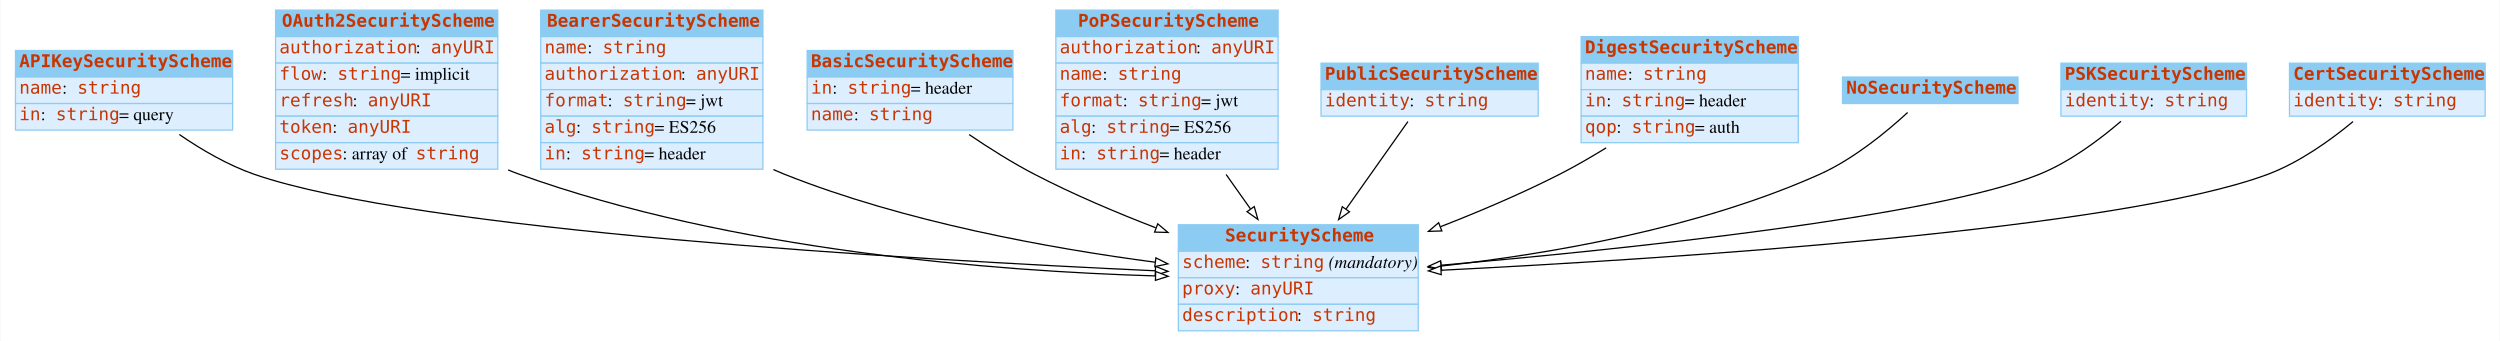
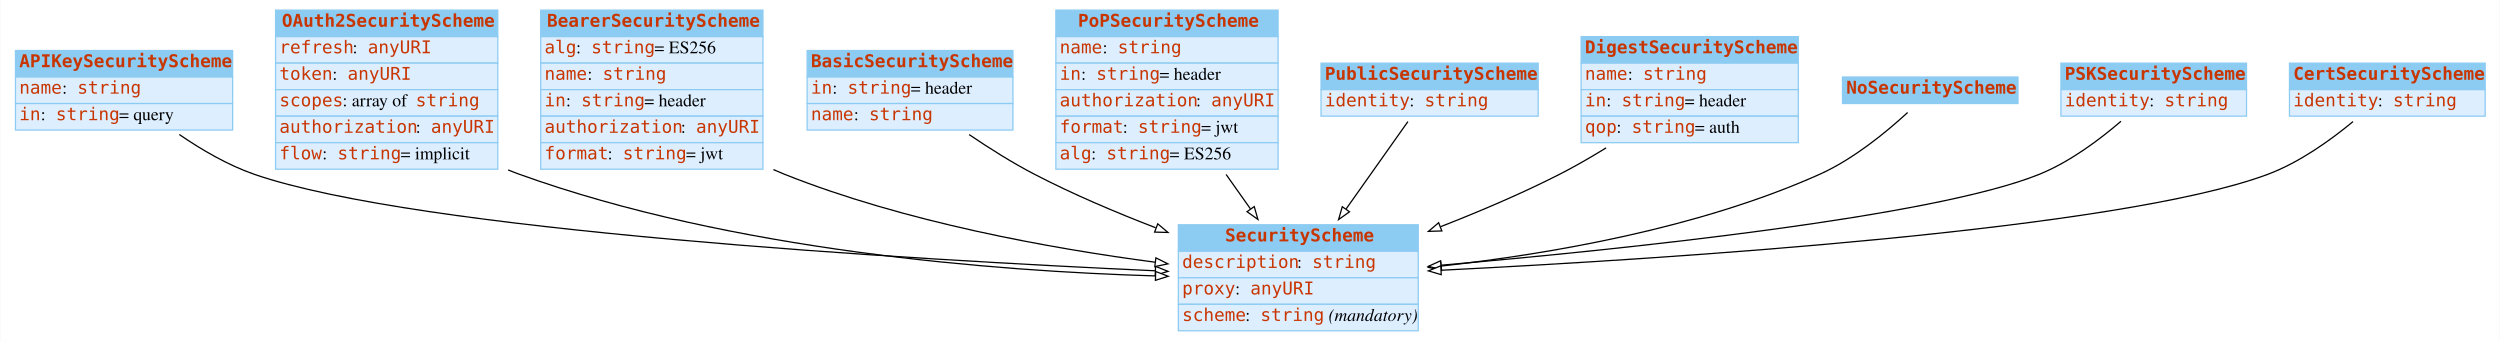
<svg xmlns="http://www.w3.org/2000/svg" width="1980pt" height="270pt" viewBox="0.00 0.00 1979.50 270.00">
  <g id="graph0" class="graph" transform="scale(1 1) rotate(0) translate(4 266)">
    <polygon fill="white" stroke="none" points="-4,4 -4,-266 1975.5,-266 1975.5,4 -4,4" />
    <g id="node1" class="node">
      <polygon fill="#8ccbf2" stroke="none" points="8,-205 8,-226 180,-226 180,-205 8,-205" />
      <polygon fill="none" stroke="#8ccbf2" points="8,-205 8,-226 180,-226 180,-205 8,-205" />
      <text text-anchor="start" x="11" y="-212.8" font-family="mono" font-weight="bold" font-size="14.00" fill="#c83500">APIKeySecurityScheme</text>
      <polygon fill="#ddeeff" stroke="none" points="8,-184 8,-205 180,-205 180,-184 8,-184" />
      <polygon fill="none" stroke="#8ccbf2" points="8,-184 8,-205 180,-205 180,-184 8,-184" />
      <text text-anchor="start" x="11" y="-191.8" font-family="mono" font-size="14.00" fill="#c83500">name</text>
      <text text-anchor="start" x="45" y="-191.8" font-family="Times,serif" font-size="14.00"> : </text>
      <text text-anchor="start" x="57" y="-191.8" font-family="mono" font-size="14.00" fill="#c83500">string</text>
      <polygon fill="#ddeeff" stroke="none" points="8,-163 8,-184 180,-184 180,-163 8,-163" />
      <polygon fill="none" stroke="#8ccbf2" points="8,-163 8,-184 180,-184 180,-163 8,-163" />
      <text text-anchor="start" x="11" y="-170.8" font-family="mono" font-size="14.00" fill="#c83500">in</text>
      <text text-anchor="start" x="28" y="-170.8" font-family="Times,serif" font-size="14.00"> : </text>
      <text text-anchor="start" x="40" y="-170.8" font-family="mono" font-size="14.00" fill="#c83500">string</text>
      <text text-anchor="start" x="90" y="-170.8" font-family="Times,serif" font-size="14.00"> = query</text>
    </g>
    <g id="node3" class="node">
      <polygon fill="#8ccbf2" stroke="none" points="929,-67 929,-88 1119,-88 1119,-67 929,-67" />
      <polygon fill="none" stroke="#8ccbf2" points="929,-67 929,-88 1119,-88 1119,-67 929,-67" />
      <text text-anchor="start" x="966" y="-74.8" font-family="mono" font-weight="bold" font-size="14.00" fill="#c83500">SecurityScheme</text>
      <polygon fill="#ddeeff" stroke="none" points="929,-46 929,-67 1119,-67 1119,-46 929,-46" />
      <polygon fill="none" stroke="#8ccbf2" points="929,-46 929,-67 1119,-67 1119,-46 929,-46" />
-       <text text-anchor="start" x="932" y="-53.8" font-family="mono" font-size="14.00" fill="#c83500">scheme</text>
-       <text text-anchor="start" x="982" y="-53.8" font-family="Times,serif" font-size="14.00"> : </text>
-       <text text-anchor="start" x="994" y="-53.8" font-family="mono" font-size="14.00" fill="#c83500">string</text>
-       <text text-anchor="start" x="1044" y="-53.8" font-family="Times,serif" font-size="14.00"> </text>
-       <text text-anchor="start" x="1048" y="-53.8" font-family="Times,serif" font-style="italic" font-size="14.00">(mandatory)</text>
+       <text text-anchor="start" x="932" y="-53.8" font-family="mono" font-size="14.00" fill="#c83500">description</text>
+       <text text-anchor="start" x="1023" y="-53.8" font-family="Times,serif" font-size="14.00"> : </text>
+       <text text-anchor="start" x="1035" y="-53.8" font-family="mono" font-size="14.00" fill="#c83500">string</text>
      <polygon fill="#ddeeff" stroke="none" points="929,-25 929,-46 1119,-46 1119,-25 929,-25" />
      <polygon fill="none" stroke="#8ccbf2" points="929,-25 929,-46 1119,-46 1119,-25 929,-25" />
      <text text-anchor="start" x="932" y="-32.8" font-family="mono" font-size="14.00" fill="#c83500">proxy</text>
      <text text-anchor="start" x="974" y="-32.8" font-family="Times,serif" font-size="14.00"> : </text>
      <text text-anchor="start" x="986" y="-32.8" font-family="mono" font-size="14.00" fill="#c83500">anyURI</text>
      <polygon fill="#ddeeff" stroke="none" points="929,-4 929,-25 1119,-25 1119,-4 929,-4" />
      <polygon fill="none" stroke="#8ccbf2" points="929,-4 929,-25 1119,-25 1119,-4 929,-4" />
-       <text text-anchor="start" x="932" y="-11.8" font-family="mono" font-size="14.00" fill="#c83500">description</text>
-       <text text-anchor="start" x="1023" y="-11.8" font-family="Times,serif" font-size="14.00"> : </text>
-       <text text-anchor="start" x="1035" y="-11.8" font-family="mono" font-size="14.00" fill="#c83500">string</text>
-     </g>
-     <g id="edge6" class="edge">
+       <text text-anchor="start" x="932" y="-11.8" font-family="mono" font-size="14.00" fill="#c83500">scheme</text>
+       <text text-anchor="start" x="982" y="-11.8" font-family="Times,serif" font-size="14.00"> : </text>
+       <text text-anchor="start" x="994" y="-11.8" font-family="mono" font-size="14.00" fill="#c83500">string</text>
+       <text text-anchor="start" x="1044" y="-11.8" font-family="Times,serif" font-size="14.00"> </text>
+       <text text-anchor="start" x="1048" y="-11.8" font-family="Times,serif" font-style="italic" font-size="14.00">(mandatory)</text>
+     </g>
+     <g id="edge4" class="edge">
      <path fill="none" stroke="black" d="M137.743,-159.48C155.219,-147.485 176.131,-135.236 197,-128 325.886,-83.313 715.665,-60.446 910.539,-51.547" />
      <polygon fill="white" stroke="black" points="910.978,-55.031 920.809,-51.083 910.661,-48.038 910.978,-55.031" />
    </g>
    <g id="node2" class="node">
      <polygon fill="#8ccbf2" stroke="none" points="214,-237 214,-258 390,-258 390,-237 214,-237" />
      <polygon fill="none" stroke="#8ccbf2" points="214,-237 214,-258 390,-258 390,-237 214,-237" />
      <text text-anchor="start" x="219" y="-244.8" font-family="mono" font-weight="bold" font-size="14.00" fill="#c83500">OAuth2SecurityScheme</text>
      <polygon fill="#ddeeff" stroke="none" points="214,-216 214,-237 390,-237 390,-216 214,-216" />
      <polygon fill="none" stroke="#8ccbf2" points="214,-216 214,-237 390,-237 390,-216 214,-216" />
-       <text text-anchor="start" x="217" y="-223.8" font-family="mono" font-size="14.00" fill="#c83500">authorization</text>
-       <text text-anchor="start" x="325" y="-223.8" font-family="Times,serif" font-size="14.00"> : </text>
-       <text text-anchor="start" x="337" y="-223.8" font-family="mono" font-size="14.00" fill="#c83500">anyURI</text>
+       <text text-anchor="start" x="217" y="-223.8" font-family="mono" font-size="14.00" fill="#c83500">refresh</text>
+       <text text-anchor="start" x="275" y="-223.8" font-family="Times,serif" font-size="14.00"> : </text>
+       <text text-anchor="start" x="287" y="-223.8" font-family="mono" font-size="14.00" fill="#c83500">anyURI</text>
      <polygon fill="#ddeeff" stroke="none" points="214,-195 214,-216 390,-216 390,-195 214,-195" />
      <polygon fill="none" stroke="#8ccbf2" points="214,-195 214,-216 390,-216 390,-195 214,-195" />
-       <text text-anchor="start" x="217" y="-202.8" font-family="mono" font-size="14.00" fill="#c83500">flow</text>
-       <text text-anchor="start" x="251" y="-202.8" font-family="Times,serif" font-size="14.00"> : </text>
-       <text text-anchor="start" x="263" y="-202.8" font-family="mono" font-size="14.00" fill="#c83500">string</text>
-       <text text-anchor="start" x="313" y="-202.8" font-family="Times,serif" font-size="14.00"> = implicit</text>
+       <text text-anchor="start" x="217" y="-202.8" font-family="mono" font-size="14.00" fill="#c83500">token</text>
+       <text text-anchor="start" x="259" y="-202.8" font-family="Times,serif" font-size="14.00"> : </text>
+       <text text-anchor="start" x="271" y="-202.8" font-family="mono" font-size="14.00" fill="#c83500">anyURI</text>
      <polygon fill="#ddeeff" stroke="none" points="214,-174 214,-195 390,-195 390,-174 214,-174" />
      <polygon fill="none" stroke="#8ccbf2" points="214,-174 214,-195 390,-195 390,-174 214,-174" />
-       <text text-anchor="start" x="217" y="-181.8" font-family="mono" font-size="14.00" fill="#c83500">refresh</text>
-       <text text-anchor="start" x="275" y="-181.8" font-family="Times,serif" font-size="14.00"> : </text>
-       <text text-anchor="start" x="287" y="-181.8" font-family="mono" font-size="14.00" fill="#c83500">anyURI</text>
+       <text text-anchor="start" x="217" y="-181.8" font-family="mono" font-size="14.00" fill="#c83500">scopes</text>
+       <text text-anchor="start" x="267" y="-181.8" font-family="Times,serif" font-size="14.00"> : array of </text>
+       <text text-anchor="start" x="325" y="-181.8" font-family="mono" font-size="14.00" fill="#c83500">string</text>
      <polygon fill="#ddeeff" stroke="none" points="214,-153 214,-174 390,-174 390,-153 214,-153" />
      <polygon fill="none" stroke="#8ccbf2" points="214,-153 214,-174 390,-174 390,-153 214,-153" />
-       <text text-anchor="start" x="217" y="-160.8" font-family="mono" font-size="14.00" fill="#c83500">token</text>
-       <text text-anchor="start" x="259" y="-160.8" font-family="Times,serif" font-size="14.00"> : </text>
-       <text text-anchor="start" x="271" y="-160.8" font-family="mono" font-size="14.00" fill="#c83500">anyURI</text>
+       <text text-anchor="start" x="217" y="-160.8" font-family="mono" font-size="14.00" fill="#c83500">authorization</text>
+       <text text-anchor="start" x="325" y="-160.8" font-family="Times,serif" font-size="14.00"> : </text>
+       <text text-anchor="start" x="337" y="-160.8" font-family="mono" font-size="14.00" fill="#c83500">anyURI</text>
      <polygon fill="#ddeeff" stroke="none" points="214,-132 214,-153 390,-153 390,-132 214,-132" />
      <polygon fill="none" stroke="#8ccbf2" points="214,-132 214,-153 390,-153 390,-132 214,-132" />
-       <text text-anchor="start" x="217" y="-139.8" font-family="mono" font-size="14.00" fill="#c83500">scopes</text>
-       <text text-anchor="start" x="267" y="-139.8" font-family="Times,serif" font-size="14.00"> : array of </text>
-       <text text-anchor="start" x="325" y="-139.8" font-family="mono" font-size="14.00" fill="#c83500">string</text>
-     </g>
-     <g id="edge9" class="edge">
+       <text text-anchor="start" x="217" y="-139.8" font-family="mono" font-size="14.00" fill="#c83500">flow</text>
+       <text text-anchor="start" x="251" y="-139.8" font-family="Times,serif" font-size="14.00"> : </text>
+       <text text-anchor="start" x="263" y="-139.8" font-family="mono" font-size="14.00" fill="#c83500">string</text>
+       <text text-anchor="start" x="313" y="-139.8" font-family="Times,serif" font-size="14.00"> = implicit</text>
+     </g>
+     <g id="edge8" class="edge">
      <path fill="none" stroke="black" d="M398.186,-131.437C401.122,-130.209 404.063,-129.058 407,-128 575.48,-67.292 784.461,-51.241 910.857,-47.468" />
      <polygon fill="white" stroke="black" points="911.043,-50.965 920.942,-47.188 910.848,-43.968 911.043,-50.965" />
    </g>
    <g id="node4" class="node">
      <polygon fill="#8ccbf2" stroke="none" points="424,-237 424,-258 600,-258 600,-237 424,-237" />
      <polygon fill="none" stroke="#8ccbf2" points="424,-237 424,-258 600,-258 600,-237 424,-237" />
      <text text-anchor="start" x="429" y="-244.8" font-family="mono" font-weight="bold" font-size="14.00" fill="#c83500">BearerSecurityScheme</text>
      <polygon fill="#ddeeff" stroke="none" points="424,-216 424,-237 600,-237 600,-216 424,-216" />
      <polygon fill="none" stroke="#8ccbf2" points="424,-216 424,-237 600,-237 600,-216 424,-216" />
-       <text text-anchor="start" x="427" y="-223.8" font-family="mono" font-size="14.00" fill="#c83500">name</text>
-       <text text-anchor="start" x="461" y="-223.8" font-family="Times,serif" font-size="14.00"> : </text>
-       <text text-anchor="start" x="473" y="-223.8" font-family="mono" font-size="14.00" fill="#c83500">string</text>
+       <text text-anchor="start" x="427" y="-223.8" font-family="mono" font-size="14.00" fill="#c83500">alg</text>
+       <text text-anchor="start" x="452" y="-223.8" font-family="Times,serif" font-size="14.00"> : </text>
+       <text text-anchor="start" x="464" y="-223.8" font-family="mono" font-size="14.00" fill="#c83500">string</text>
+       <text text-anchor="start" x="514" y="-223.8" font-family="Times,serif" font-size="14.00"> = ES256</text>
      <polygon fill="#ddeeff" stroke="none" points="424,-195 424,-216 600,-216 600,-195 424,-195" />
      <polygon fill="none" stroke="#8ccbf2" points="424,-195 424,-216 600,-216 600,-195 424,-195" />
-       <text text-anchor="start" x="427" y="-202.8" font-family="mono" font-size="14.00" fill="#c83500">authorization</text>
-       <text text-anchor="start" x="535" y="-202.8" font-family="Times,serif" font-size="14.00"> : </text>
-       <text text-anchor="start" x="547" y="-202.8" font-family="mono" font-size="14.00" fill="#c83500">anyURI</text>
+       <text text-anchor="start" x="427" y="-202.8" font-family="mono" font-size="14.00" fill="#c83500">name</text>
+       <text text-anchor="start" x="461" y="-202.8" font-family="Times,serif" font-size="14.00"> : </text>
+       <text text-anchor="start" x="473" y="-202.8" font-family="mono" font-size="14.00" fill="#c83500">string</text>
      <polygon fill="#ddeeff" stroke="none" points="424,-174 424,-195 600,-195 600,-174 424,-174" />
      <polygon fill="none" stroke="#8ccbf2" points="424,-174 424,-195 600,-195 600,-174 424,-174" />
-       <text text-anchor="start" x="427" y="-181.8" font-family="mono" font-size="14.00" fill="#c83500">format</text>
-       <text text-anchor="start" x="477" y="-181.8" font-family="Times,serif" font-size="14.00"> : </text>
-       <text text-anchor="start" x="489" y="-181.8" font-family="mono" font-size="14.00" fill="#c83500">string</text>
-       <text text-anchor="start" x="539" y="-181.8" font-family="Times,serif" font-size="14.00"> = jwt</text>
+       <text text-anchor="start" x="427" y="-181.8" font-family="mono" font-size="14.00" fill="#c83500">in</text>
+       <text text-anchor="start" x="444" y="-181.8" font-family="Times,serif" font-size="14.00"> : </text>
+       <text text-anchor="start" x="456" y="-181.8" font-family="mono" font-size="14.00" fill="#c83500">string</text>
+       <text text-anchor="start" x="506" y="-181.8" font-family="Times,serif" font-size="14.00"> = header</text>
      <polygon fill="#ddeeff" stroke="none" points="424,-153 424,-174 600,-174 600,-153 424,-153" />
      <polygon fill="none" stroke="#8ccbf2" points="424,-153 424,-174 600,-174 600,-153 424,-153" />
-       <text text-anchor="start" x="427" y="-160.8" font-family="mono" font-size="14.00" fill="#c83500">alg</text>
-       <text text-anchor="start" x="452" y="-160.8" font-family="Times,serif" font-size="14.00"> : </text>
-       <text text-anchor="start" x="464" y="-160.8" font-family="mono" font-size="14.00" fill="#c83500">string</text>
-       <text text-anchor="start" x="514" y="-160.8" font-family="Times,serif" font-size="14.00"> = ES256</text>
+       <text text-anchor="start" x="427" y="-160.8" font-family="mono" font-size="14.00" fill="#c83500">authorization</text>
+       <text text-anchor="start" x="535" y="-160.8" font-family="Times,serif" font-size="14.00"> : </text>
+       <text text-anchor="start" x="547" y="-160.8" font-family="mono" font-size="14.00" fill="#c83500">anyURI</text>
      <polygon fill="#ddeeff" stroke="none" points="424,-132 424,-153 600,-153 600,-132 424,-132" />
      <polygon fill="none" stroke="#8ccbf2" points="424,-132 424,-153 600,-153 600,-132 424,-132" />
-       <text text-anchor="start" x="427" y="-139.8" font-family="mono" font-size="14.00" fill="#c83500">in</text>
-       <text text-anchor="start" x="444" y="-139.8" font-family="Times,serif" font-size="14.00"> : </text>
-       <text text-anchor="start" x="456" y="-139.8" font-family="mono" font-size="14.00" fill="#c83500">string</text>
-       <text text-anchor="start" x="506" y="-139.8" font-family="Times,serif" font-size="14.00"> = header</text>
-     </g>
-     <g id="edge2" class="edge">
+       <text text-anchor="start" x="427" y="-139.8" font-family="mono" font-size="14.00" fill="#c83500">format</text>
+       <text text-anchor="start" x="477" y="-139.8" font-family="Times,serif" font-size="14.00"> : </text>
+       <text text-anchor="start" x="489" y="-139.8" font-family="mono" font-size="14.00" fill="#c83500">string</text>
+       <text text-anchor="start" x="539" y="-139.8" font-family="Times,serif" font-size="14.00"> = jwt</text>
+     </g>
+     <g id="edge9" class="edge">
      <path fill="none" stroke="black" d="M608.283,-131.694C611.19,-130.39 614.099,-129.155 617,-128 712.198,-90.108 827.234,-69.319 910.686,-58.324" />
      <polygon fill="white" stroke="black" points="911.233,-61.782 920.703,-57.031 910.337,-54.84 911.233,-61.782" />
    </g>
    <g id="node5" class="node">
      <polygon fill="#8ccbf2" stroke="none" points="635,-205 635,-226 798,-226 798,-205 635,-205" />
      <polygon fill="none" stroke="#8ccbf2" points="635,-205 635,-226 798,-226 798,-205 635,-205" />
      <text text-anchor="start" x="638" y="-212.8" font-family="mono" font-weight="bold" font-size="14.00" fill="#c83500">BasicSecurityScheme</text>
      <polygon fill="#ddeeff" stroke="none" points="635,-184 635,-205 798,-205 798,-184 635,-184" />
      <polygon fill="none" stroke="#8ccbf2" points="635,-184 635,-205 798,-205 798,-184 635,-184" />
      <text text-anchor="start" x="638" y="-191.8" font-family="mono" font-size="14.00" fill="#c83500">in</text>
      <text text-anchor="start" x="655" y="-191.8" font-family="Times,serif" font-size="14.00"> : </text>
      <text text-anchor="start" x="667" y="-191.8" font-family="mono" font-size="14.00" fill="#c83500">string</text>
      <text text-anchor="start" x="717" y="-191.8" font-family="Times,serif" font-size="14.00"> = header</text>
      <polygon fill="#ddeeff" stroke="none" points="635,-163 635,-184 798,-184 798,-163 635,-163" />
      <polygon fill="none" stroke="#8ccbf2" points="635,-163 635,-184 798,-184 798,-163 635,-163" />
      <text text-anchor="start" x="638" y="-170.8" font-family="mono" font-size="14.00" fill="#c83500">name</text>
      <text text-anchor="start" x="672" y="-170.8" font-family="Times,serif" font-size="14.00"> : </text>
      <text text-anchor="start" x="684" y="-170.8" font-family="mono" font-size="14.00" fill="#c83500">string</text>
    </g>
    <g id="edge3" class="edge">
      <path fill="none" stroke="black" d="M763.301,-159.421C779.269,-148.583 797.492,-137.09 815,-128 845.282,-112.278 879.338,-97.824 911.03,-85.614" />
      <polygon fill="white" stroke="black" points="912.685,-88.729 920.783,-81.897 910.192,-82.188 912.685,-88.729" />
    </g>
    <g id="node6" class="node">
      <polygon fill="#8ccbf2" stroke="none" points="832,-237 832,-258 1008,-258 1008,-237 832,-237" />
      <polygon fill="none" stroke="#8ccbf2" points="832,-237 832,-258 1008,-258 1008,-237 832,-237" />
      <text text-anchor="start" x="849.5" y="-244.8" font-family="mono" font-weight="bold" font-size="14.00" fill="#c83500">PoPSecurityScheme</text>
      <polygon fill="#ddeeff" stroke="none" points="832,-216 832,-237 1008,-237 1008,-216 832,-216" />
      <polygon fill="none" stroke="#8ccbf2" points="832,-216 832,-237 1008,-237 1008,-216 832,-216" />
-       <text text-anchor="start" x="835" y="-223.8" font-family="mono" font-size="14.00" fill="#c83500">authorization</text>
-       <text text-anchor="start" x="943" y="-223.8" font-family="Times,serif" font-size="14.00"> : </text>
-       <text text-anchor="start" x="955" y="-223.8" font-family="mono" font-size="14.00" fill="#c83500">anyURI</text>
+       <text text-anchor="start" x="835" y="-223.8" font-family="mono" font-size="14.00" fill="#c83500">name</text>
+       <text text-anchor="start" x="869" y="-223.8" font-family="Times,serif" font-size="14.00"> : </text>
+       <text text-anchor="start" x="881" y="-223.8" font-family="mono" font-size="14.00" fill="#c83500">string</text>
      <polygon fill="#ddeeff" stroke="none" points="832,-195 832,-216 1008,-216 1008,-195 832,-195" />
      <polygon fill="none" stroke="#8ccbf2" points="832,-195 832,-216 1008,-216 1008,-195 832,-195" />
-       <text text-anchor="start" x="835" y="-202.8" font-family="mono" font-size="14.00" fill="#c83500">name</text>
-       <text text-anchor="start" x="869" y="-202.8" font-family="Times,serif" font-size="14.00"> : </text>
-       <text text-anchor="start" x="881" y="-202.8" font-family="mono" font-size="14.00" fill="#c83500">string</text>
+       <text text-anchor="start" x="835" y="-202.8" font-family="mono" font-size="14.00" fill="#c83500">in</text>
+       <text text-anchor="start" x="852" y="-202.8" font-family="Times,serif" font-size="14.00"> : </text>
+       <text text-anchor="start" x="864" y="-202.8" font-family="mono" font-size="14.00" fill="#c83500">string</text>
+       <text text-anchor="start" x="914" y="-202.8" font-family="Times,serif" font-size="14.00"> = header</text>
      <polygon fill="#ddeeff" stroke="none" points="832,-174 832,-195 1008,-195 1008,-174 832,-174" />
      <polygon fill="none" stroke="#8ccbf2" points="832,-174 832,-195 1008,-195 1008,-174 832,-174" />
-       <text text-anchor="start" x="835" y="-181.8" font-family="mono" font-size="14.00" fill="#c83500">format</text>
-       <text text-anchor="start" x="885" y="-181.8" font-family="Times,serif" font-size="14.00"> : </text>
-       <text text-anchor="start" x="897" y="-181.8" font-family="mono" font-size="14.00" fill="#c83500">string</text>
-       <text text-anchor="start" x="947" y="-181.8" font-family="Times,serif" font-size="14.00"> = jwt</text>
+       <text text-anchor="start" x="835" y="-181.8" font-family="mono" font-size="14.00" fill="#c83500">authorization</text>
+       <text text-anchor="start" x="943" y="-181.8" font-family="Times,serif" font-size="14.00"> : </text>
+       <text text-anchor="start" x="955" y="-181.8" font-family="mono" font-size="14.00" fill="#c83500">anyURI</text>
      <polygon fill="#ddeeff" stroke="none" points="832,-153 832,-174 1008,-174 1008,-153 832,-153" />
      <polygon fill="none" stroke="#8ccbf2" points="832,-153 832,-174 1008,-174 1008,-153 832,-153" />
-       <text text-anchor="start" x="835" y="-160.8" font-family="mono" font-size="14.00" fill="#c83500">alg</text>
-       <text text-anchor="start" x="860" y="-160.8" font-family="Times,serif" font-size="14.00"> : </text>
-       <text text-anchor="start" x="872" y="-160.8" font-family="mono" font-size="14.00" fill="#c83500">string</text>
-       <text text-anchor="start" x="922" y="-160.8" font-family="Times,serif" font-size="14.00"> = ES256</text>
+       <text text-anchor="start" x="835" y="-160.8" font-family="mono" font-size="14.00" fill="#c83500">format</text>
+       <text text-anchor="start" x="885" y="-160.8" font-family="Times,serif" font-size="14.00"> : </text>
+       <text text-anchor="start" x="897" y="-160.8" font-family="mono" font-size="14.00" fill="#c83500">string</text>
+       <text text-anchor="start" x="947" y="-160.8" font-family="Times,serif" font-size="14.00"> = jwt</text>
      <polygon fill="#ddeeff" stroke="none" points="832,-132 832,-153 1008,-153 1008,-132 832,-132" />
      <polygon fill="none" stroke="#8ccbf2" points="832,-132 832,-153 1008,-153 1008,-132 832,-132" />
-       <text text-anchor="start" x="835" y="-139.8" font-family="mono" font-size="14.00" fill="#c83500">in</text>
-       <text text-anchor="start" x="852" y="-139.8" font-family="Times,serif" font-size="14.00"> : </text>
-       <text text-anchor="start" x="864" y="-139.8" font-family="mono" font-size="14.00" fill="#c83500">string</text>
-       <text text-anchor="start" x="914" y="-139.8" font-family="Times,serif" font-size="14.00"> = header</text>
-     </g>
-     <g id="edge1" class="edge">
+       <text text-anchor="start" x="835" y="-139.8" font-family="mono" font-size="14.00" fill="#c83500">alg</text>
+       <text text-anchor="start" x="860" y="-139.8" font-family="Times,serif" font-size="14.00"> : </text>
+       <text text-anchor="start" x="872" y="-139.8" font-family="mono" font-size="14.00" fill="#c83500">string</text>
+       <text text-anchor="start" x="922" y="-139.8" font-family="Times,serif" font-size="14.00"> = ES256</text>
+     </g>
+     <g id="edge7" class="edge">
      <path fill="none" stroke="black" d="M966.828,-127.811C973.283,-118.686 979.846,-109.41 986.113,-100.552" />
      <polygon fill="white" stroke="black" points="989.099,-102.391 992.018,-92.206 983.385,-98.348 989.099,-102.391" />
    </g>
    <g id="node7" class="node">
      <polygon fill="#8ccbf2" stroke="none" points="1042,-195 1042,-216 1214,-216 1214,-195 1042,-195" />
      <polygon fill="none" stroke="#8ccbf2" points="1042,-195 1042,-216 1214,-216 1214,-195 1042,-195" />
      <text text-anchor="start" x="1045" y="-202.8" font-family="mono" font-weight="bold" font-size="14.00" fill="#c83500">PublicSecurityScheme</text>
      <polygon fill="#ddeeff" stroke="none" points="1042,-174 1042,-195 1214,-195 1214,-174 1042,-174" />
      <polygon fill="none" stroke="#8ccbf2" points="1042,-174 1042,-195 1214,-195 1214,-174 1042,-174" />
      <text text-anchor="start" x="1045" y="-181.8" font-family="mono" font-size="14.00" fill="#c83500">identity</text>
      <text text-anchor="start" x="1112" y="-181.8" font-family="Times,serif" font-size="14.00"> : </text>
      <text text-anchor="start" x="1124" y="-181.8" font-family="mono" font-size="14.00" fill="#c83500">string</text>
    </g>
    <g id="edge10" class="edge">
      <path fill="none" stroke="black" d="M1110.83,-169.726C1097.51,-150.906 1078.56,-124.116 1061.76,-100.366" />
      <polygon fill="white" stroke="black" points="1064.55,-98.252 1055.91,-92.11 1058.83,-102.295 1064.55,-98.252" />
    </g>
    <g id="node8" class="node">
      <polygon fill="#8ccbf2" stroke="none" points="1248,-216 1248,-237 1420,-237 1420,-216 1248,-216" />
      <polygon fill="none" stroke="#8ccbf2" points="1248,-216 1248,-237 1420,-237 1420,-216 1248,-216" />
      <text text-anchor="start" x="1251" y="-223.8" font-family="mono" font-weight="bold" font-size="14.00" fill="#c83500">DigestSecurityScheme</text>
      <polygon fill="#ddeeff" stroke="none" points="1248,-195 1248,-216 1420,-216 1420,-195 1248,-195" />
      <polygon fill="none" stroke="#8ccbf2" points="1248,-195 1248,-216 1420,-216 1420,-195 1248,-195" />
      <text text-anchor="start" x="1251" y="-202.8" font-family="mono" font-size="14.00" fill="#c83500">name</text>
      <text text-anchor="start" x="1285" y="-202.8" font-family="Times,serif" font-size="14.00"> : </text>
      <text text-anchor="start" x="1297" y="-202.8" font-family="mono" font-size="14.00" fill="#c83500">string</text>
      <polygon fill="#ddeeff" stroke="none" points="1248,-174 1248,-195 1420,-195 1420,-174 1248,-174" />
      <polygon fill="none" stroke="#8ccbf2" points="1248,-174 1248,-195 1420,-195 1420,-174 1248,-174" />
      <text text-anchor="start" x="1251" y="-181.8" font-family="mono" font-size="14.00" fill="#c83500">in</text>
      <text text-anchor="start" x="1268" y="-181.8" font-family="Times,serif" font-size="14.00"> : </text>
      <text text-anchor="start" x="1280" y="-181.8" font-family="mono" font-size="14.00" fill="#c83500">string</text>
      <text text-anchor="start" x="1330" y="-181.8" font-family="Times,serif" font-size="14.00"> = header</text>
      <polygon fill="#ddeeff" stroke="none" points="1248,-153 1248,-174 1420,-174 1420,-153 1248,-153" />
      <polygon fill="none" stroke="#8ccbf2" points="1248,-153 1248,-174 1420,-174 1420,-153 1248,-153" />
      <text text-anchor="start" x="1251" y="-160.8" font-family="mono" font-size="14.00" fill="#c83500">qop</text>
      <text text-anchor="start" x="1276" y="-160.8" font-family="Times,serif" font-size="14.00"> : </text>
      <text text-anchor="start" x="1288" y="-160.8" font-family="mono" font-size="14.00" fill="#c83500">string</text>
      <text text-anchor="start" x="1338" y="-160.8" font-family="Times,serif" font-size="14.00"> = auth</text>
    </g>
-     <g id="edge4" class="edge">
+     <g id="edge1" class="edge">
      <path fill="none" stroke="black" d="M1267.81,-148.902C1255.8,-141.497 1243.2,-134.221 1231,-128 1201.17,-112.792 1167.77,-98.587 1136.66,-86.453" />
      <polygon fill="white" stroke="black" points="1137.68,-83.093 1127.09,-82.755 1135.16,-89.623 1137.68,-83.093" />
    </g>
    <g id="node9" class="node">
      <polygon fill="#8ccbf2" stroke="none" points="1455,-184 1455,-205 1594,-205 1594,-184 1455,-184" />
      <polygon fill="none" stroke="#8ccbf2" points="1455,-184 1455,-205 1594,-205 1594,-184 1455,-184" />
      <text text-anchor="start" x="1458" y="-191.8" font-family="mono" font-weight="bold" font-size="14.00" fill="#c83500">NoSecurityScheme</text>
    </g>
-     <g id="edge7" class="edge">
+     <g id="edge5" class="edge">
      <path fill="none" stroke="black" d="M1506.58,-176.899C1490.05,-161.678 1463.82,-140.018 1437,-128 1341.11,-85.027 1222.63,-64.773 1137.19,-55.275" />
      <polygon fill="white" stroke="black" points="1137.52,-51.79 1127.21,-54.196 1136.77,-58.75 1137.52,-51.79" />
    </g>
    <g id="node10" class="node">
      <polygon fill="#8ccbf2" stroke="none" points="1628,-195 1628,-216 1775,-216 1775,-195 1628,-195" />
      <polygon fill="none" stroke="#8ccbf2" points="1628,-195 1628,-216 1775,-216 1775,-195 1628,-195" />
      <text text-anchor="start" x="1631" y="-202.8" font-family="mono" font-weight="bold" font-size="14.00" fill="#c83500">PSKSecurityScheme</text>
      <polygon fill="#ddeeff" stroke="none" points="1628,-174 1628,-195 1775,-195 1775,-174 1628,-174" />
      <polygon fill="none" stroke="#8ccbf2" points="1628,-174 1628,-195 1775,-195 1775,-174 1628,-174" />
      <text text-anchor="start" x="1631" y="-181.8" font-family="mono" font-size="14.00" fill="#c83500">identity</text>
      <text text-anchor="start" x="1698" y="-181.8" font-family="Times,serif" font-size="14.00"> : </text>
      <text text-anchor="start" x="1710" y="-181.8" font-family="mono" font-size="14.00" fill="#c83500">string</text>
    </g>
-     <g id="edge5" class="edge">
+     <g id="edge2" class="edge">
      <path fill="none" stroke="black" d="M1675.56,-169.961C1658.59,-155.376 1635.06,-137.749 1611,-128 1527.43,-94.142 1283.08,-68.674 1137.32,-55.98" />
      <polygon fill="white" stroke="black" points="1137.27,-52.462 1127,-55.089 1136.66,-59.437 1137.27,-52.462" />
    </g>
    <g id="node11" class="node">
      <polygon fill="#8ccbf2" stroke="none" points="1809,-195 1809,-216 1964,-216 1964,-195 1809,-195" />
      <polygon fill="none" stroke="#8ccbf2" points="1809,-195 1809,-216 1964,-216 1964,-195 1809,-195" />
      <text text-anchor="start" x="1812" y="-202.8" font-family="mono" font-weight="bold" font-size="14.00" fill="#c83500">CertSecurityScheme</text>
      <polygon fill="#ddeeff" stroke="none" points="1809,-174 1809,-195 1964,-195 1964,-174 1809,-174" />
      <polygon fill="none" stroke="#8ccbf2" points="1809,-174 1809,-195 1964,-195 1964,-174 1809,-174" />
      <text text-anchor="start" x="1812" y="-181.8" font-family="mono" font-size="14.00" fill="#c83500">identity</text>
      <text text-anchor="start" x="1879" y="-181.8" font-family="Times,serif" font-size="14.00"> : </text>
      <text text-anchor="start" x="1891" y="-181.8" font-family="mono" font-size="14.00" fill="#c83500">string</text>
    </g>
-     <g id="edge8" class="edge">
+     <g id="edge6" class="edge">
      <path fill="none" stroke="black" d="M1859.35,-169.708C1841.6,-155.022 1817.02,-137.378 1792,-128 1674.95,-84.126 1320.93,-61.191 1137.27,-51.97" />
      <polygon fill="white" stroke="black" points="1137.2,-48.462 1127.04,-51.462 1136.85,-55.453 1137.2,-48.462" />
    </g>
  </g>
</svg>
